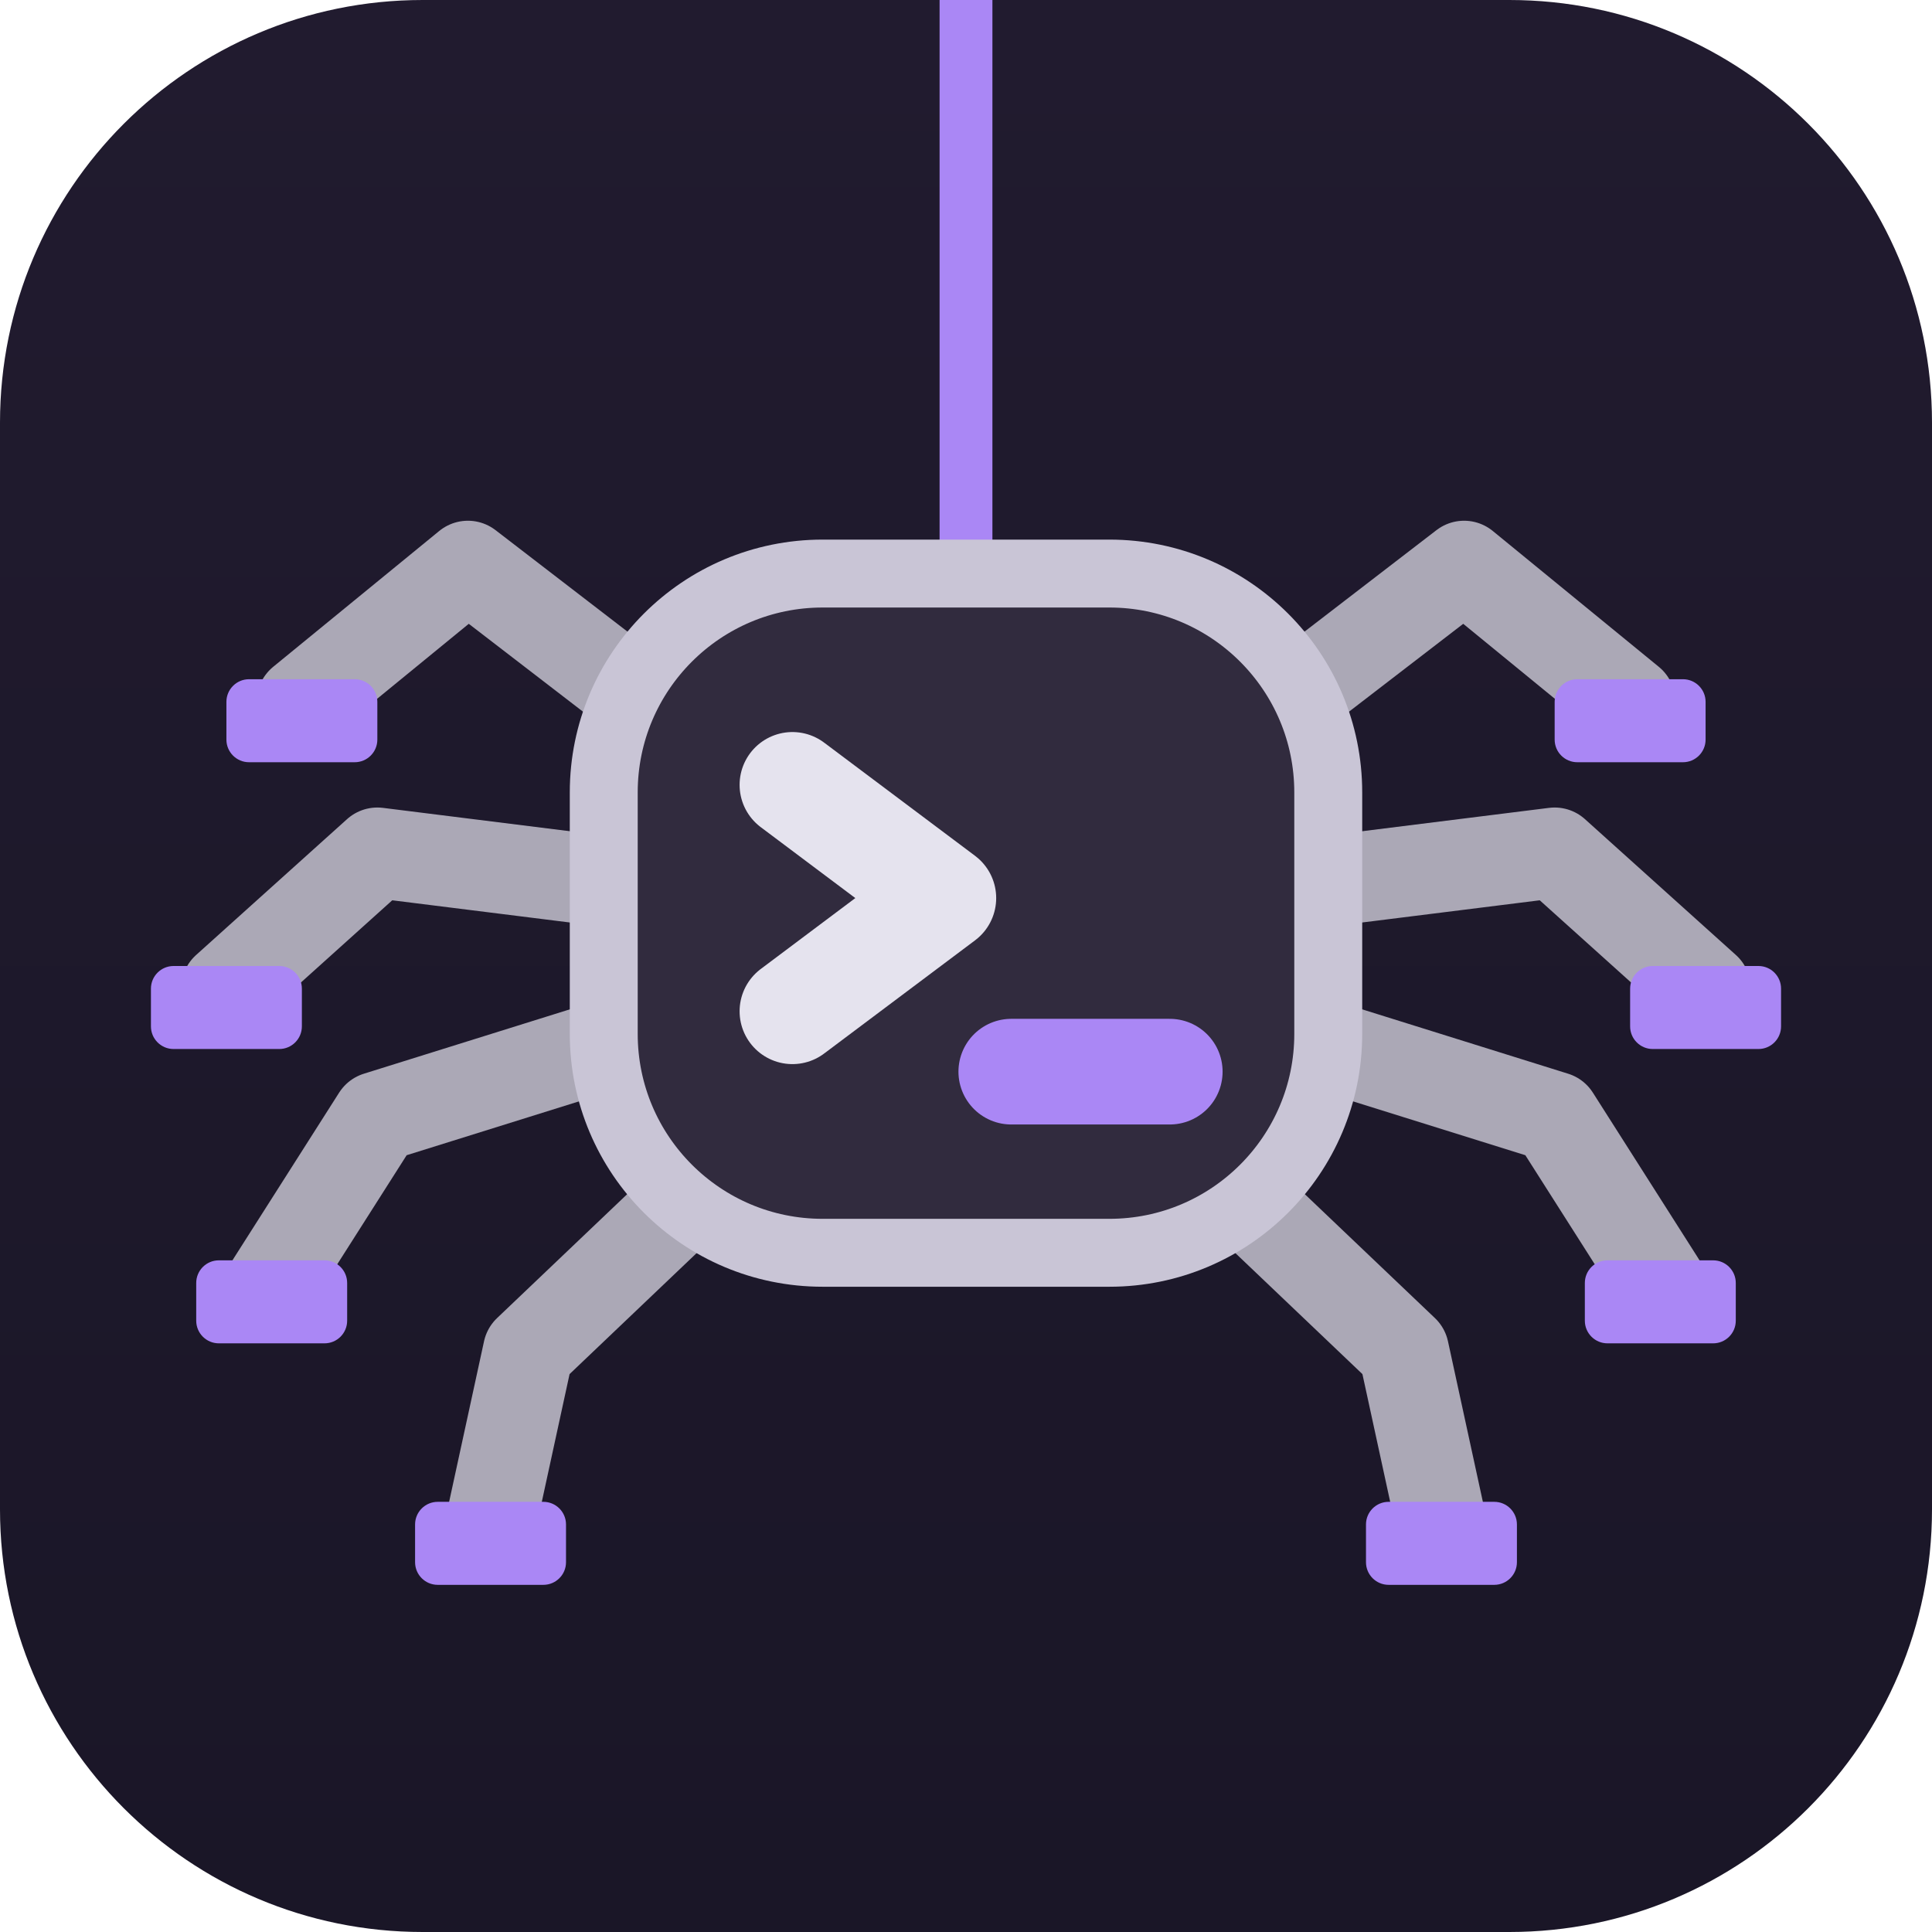
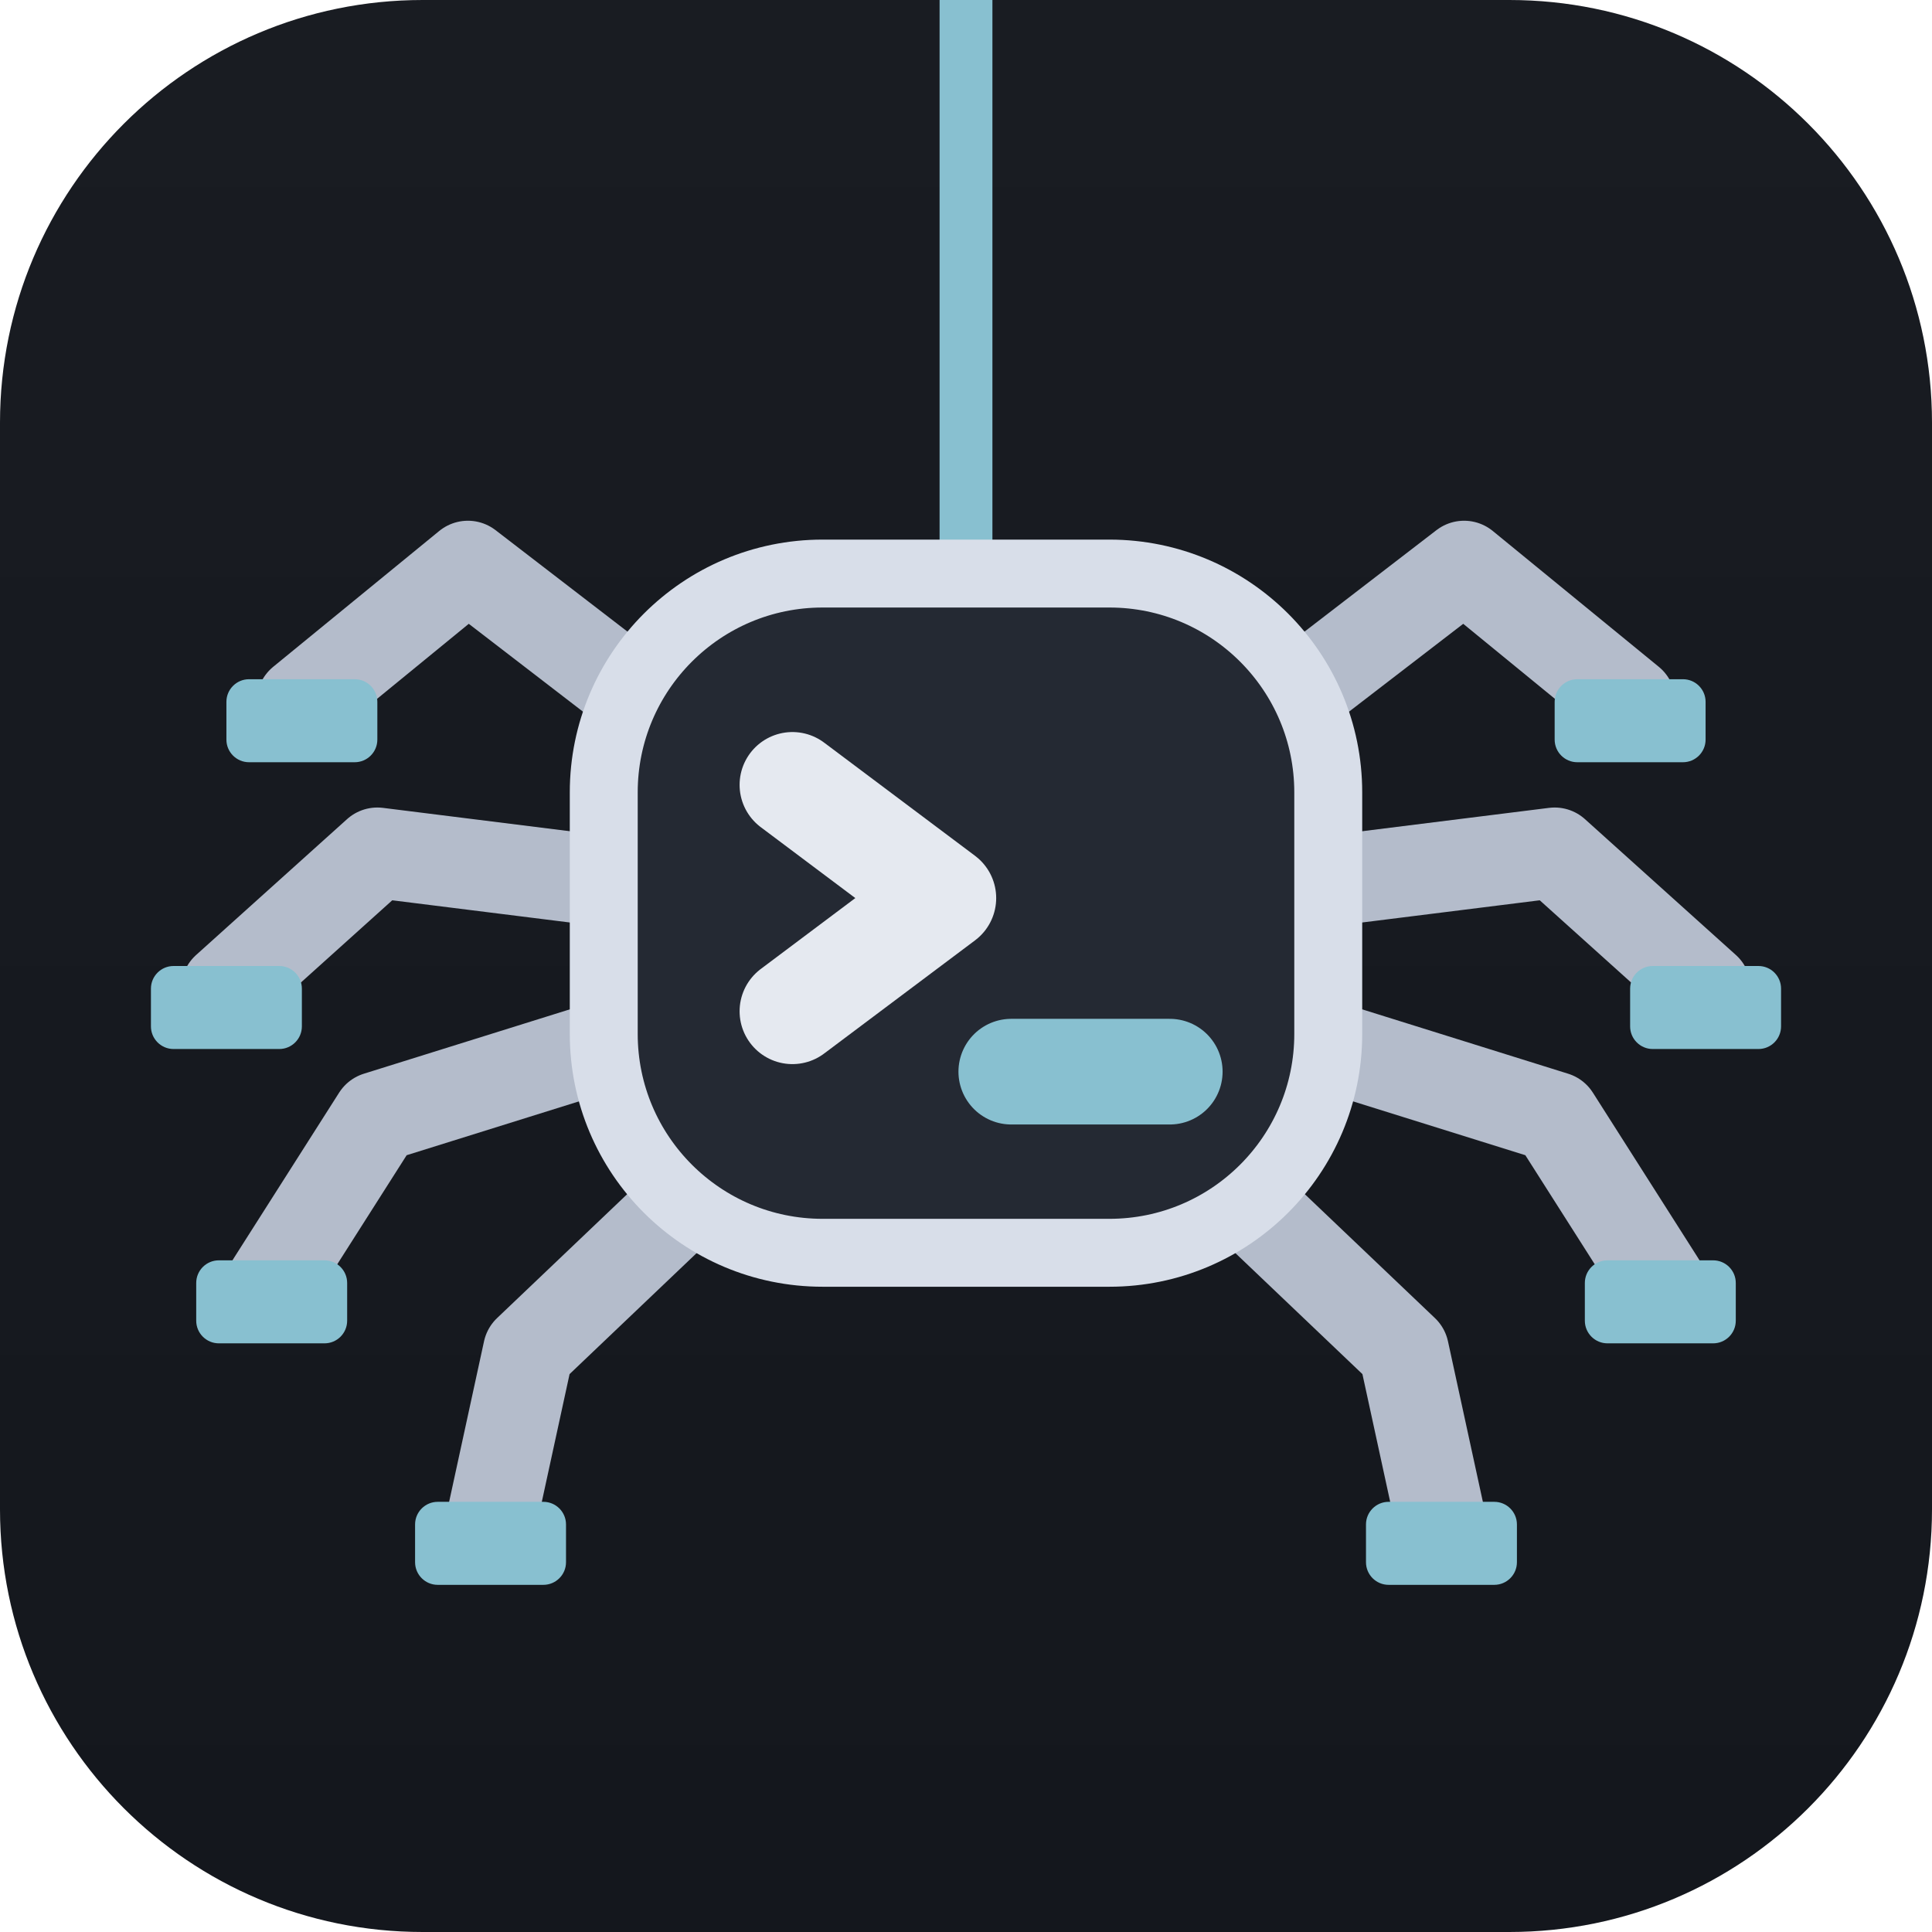
<svg xmlns="http://www.w3.org/2000/svg" viewBox="0 0 512 512">
  <defs>
    <linearGradient id="telar-small-tile" x1="0" y1="0" x2="0" y2="1">
-       <stop offset="0" stop-color="#211b2f" />
-       <stop offset="1" stop-color="#1a1627" />
+       <stop offset="0" stop-color="#191c22" />
+       <stop offset="1" stop-color="#14171d" />
    </linearGradient>
  </defs>
  <rect width="512" height="512" rx="112" fill="url(#telar-small-tile)" />
-   <path d="M256 0 V156" stroke="#aa87f5" stroke-width="14" />
-   <g fill="none" stroke="#aba8b6" stroke-width="24" stroke-linecap="round" stroke-linejoin="round">
+   <path d="M256 0 V156" stroke="#88c0d0" stroke-width="14" />
+   <g fill="none" stroke="#b4bccb" stroke-width="24" stroke-linecap="round" stroke-linejoin="round">
    <path d="M176 190 L124 150 L80 186" />
    <path d="M164 234 L100 226 L60 262" />
    <path d="M164 276 L100 296 L72 340" />
    <path d="M182 318 L140 358 L130 404" />
    <path d="M336 190 L388 150 L432 186" />
    <path d="M348 234 L412 226 L452 262" />
    <path d="M348 276 L412 296 L440 340" />
    <path d="M330 318 L372 358 L382 404" />
  </g>
-   <g fill="#aa87f5">
+   <g fill="#88c0d0">
    <rect x="60" y="180" width="40" height="22" rx="6" />
    <rect x="40" y="256" width="40" height="22" rx="6" />
    <rect x="52" y="334" width="40" height="22" rx="6" />
    <rect x="110" y="398" width="40" height="22" rx="6" />
    <rect x="412" y="180" width="40" height="22" rx="6" />
    <rect x="432" y="256" width="40" height="22" rx="6" />
    <rect x="420" y="334" width="40" height="22" rx="6" />
    <rect x="362" y="398" width="40" height="22" rx="6" />
  </g>
-   <rect x="160" y="152" width="192" height="180" rx="58" fill="#312b3e" stroke="#c9c5d6" stroke-width="18" />
+   <rect x="160" y="152" width="192" height="180" rx="58" fill="#242933" stroke="#d8dee9" stroke-width="18" />
  <g fill="none" stroke-linecap="round" stroke-linejoin="round">
-     <path d="M210 208 L250 238 L210 268" stroke="#e5e3ee" stroke-width="28" />
-     <path d="M268 284 H310" stroke="#aa87f5" stroke-width="28" />
+     <path d="M210 208 L250 238 L210 268" stroke="#e5e9f0" stroke-width="28" />
+     <path d="M268 284 H310" stroke="#88c0d0" stroke-width="28" />
  </g>
</svg>
